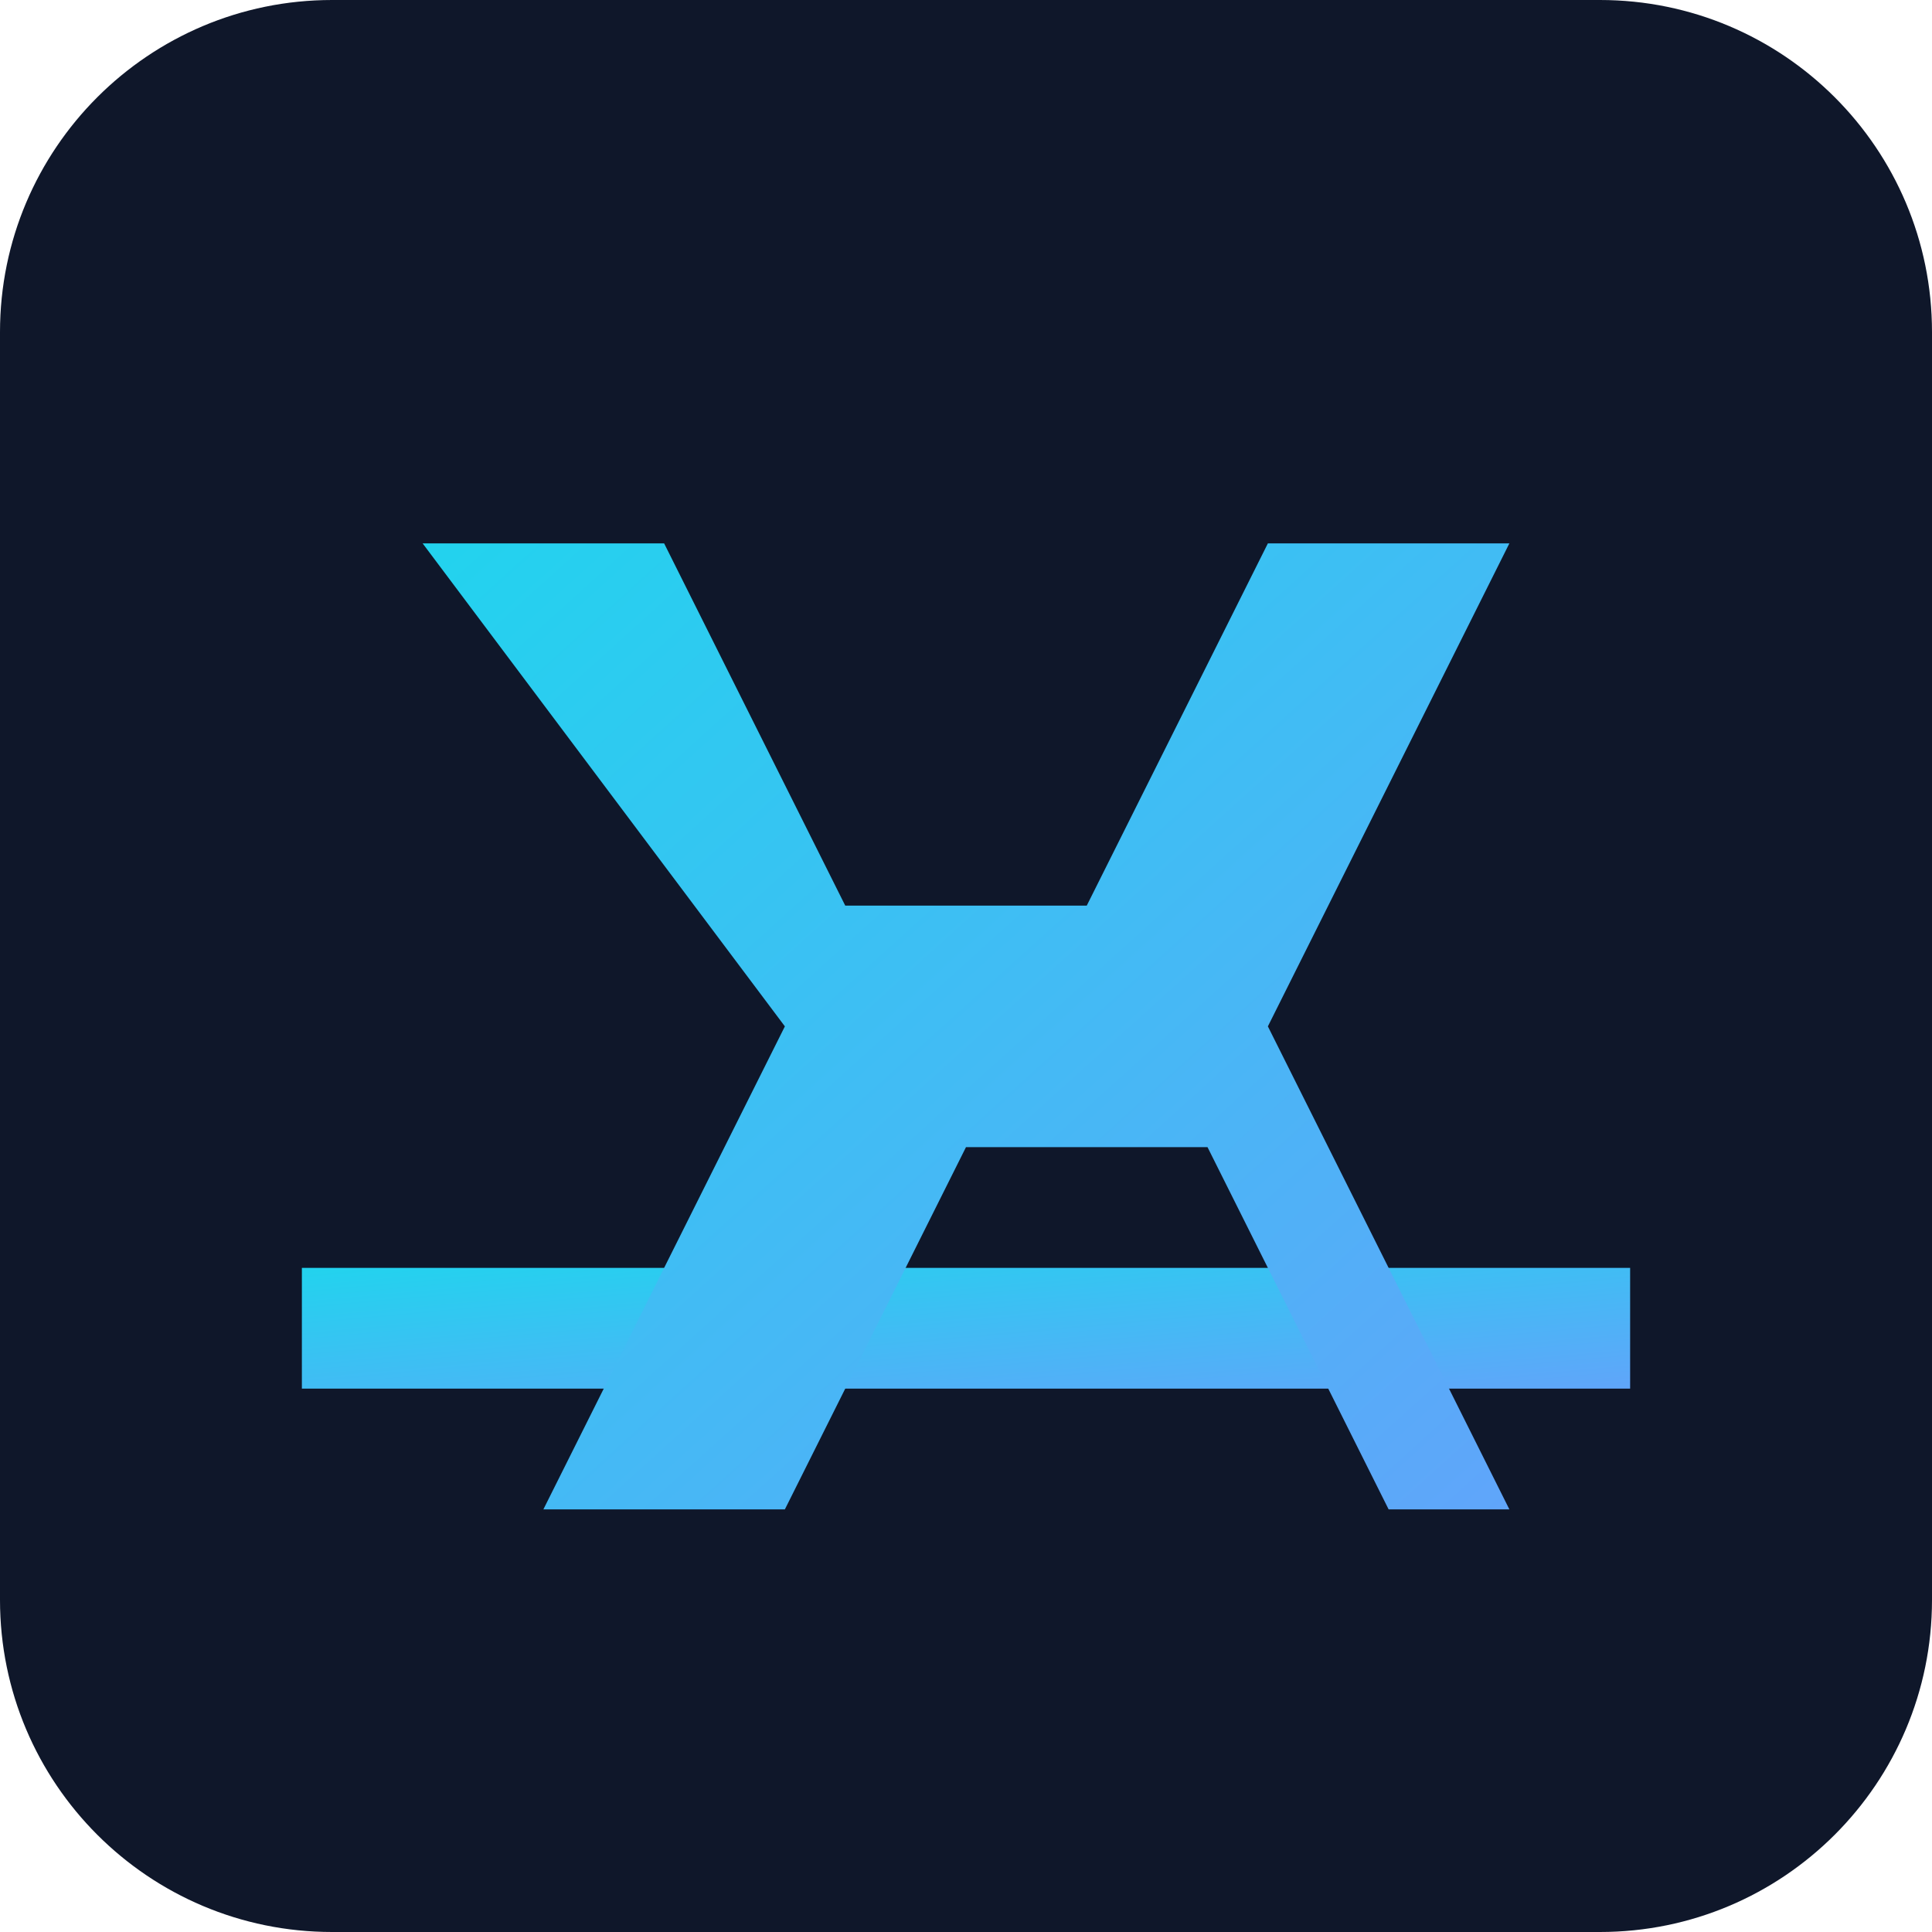
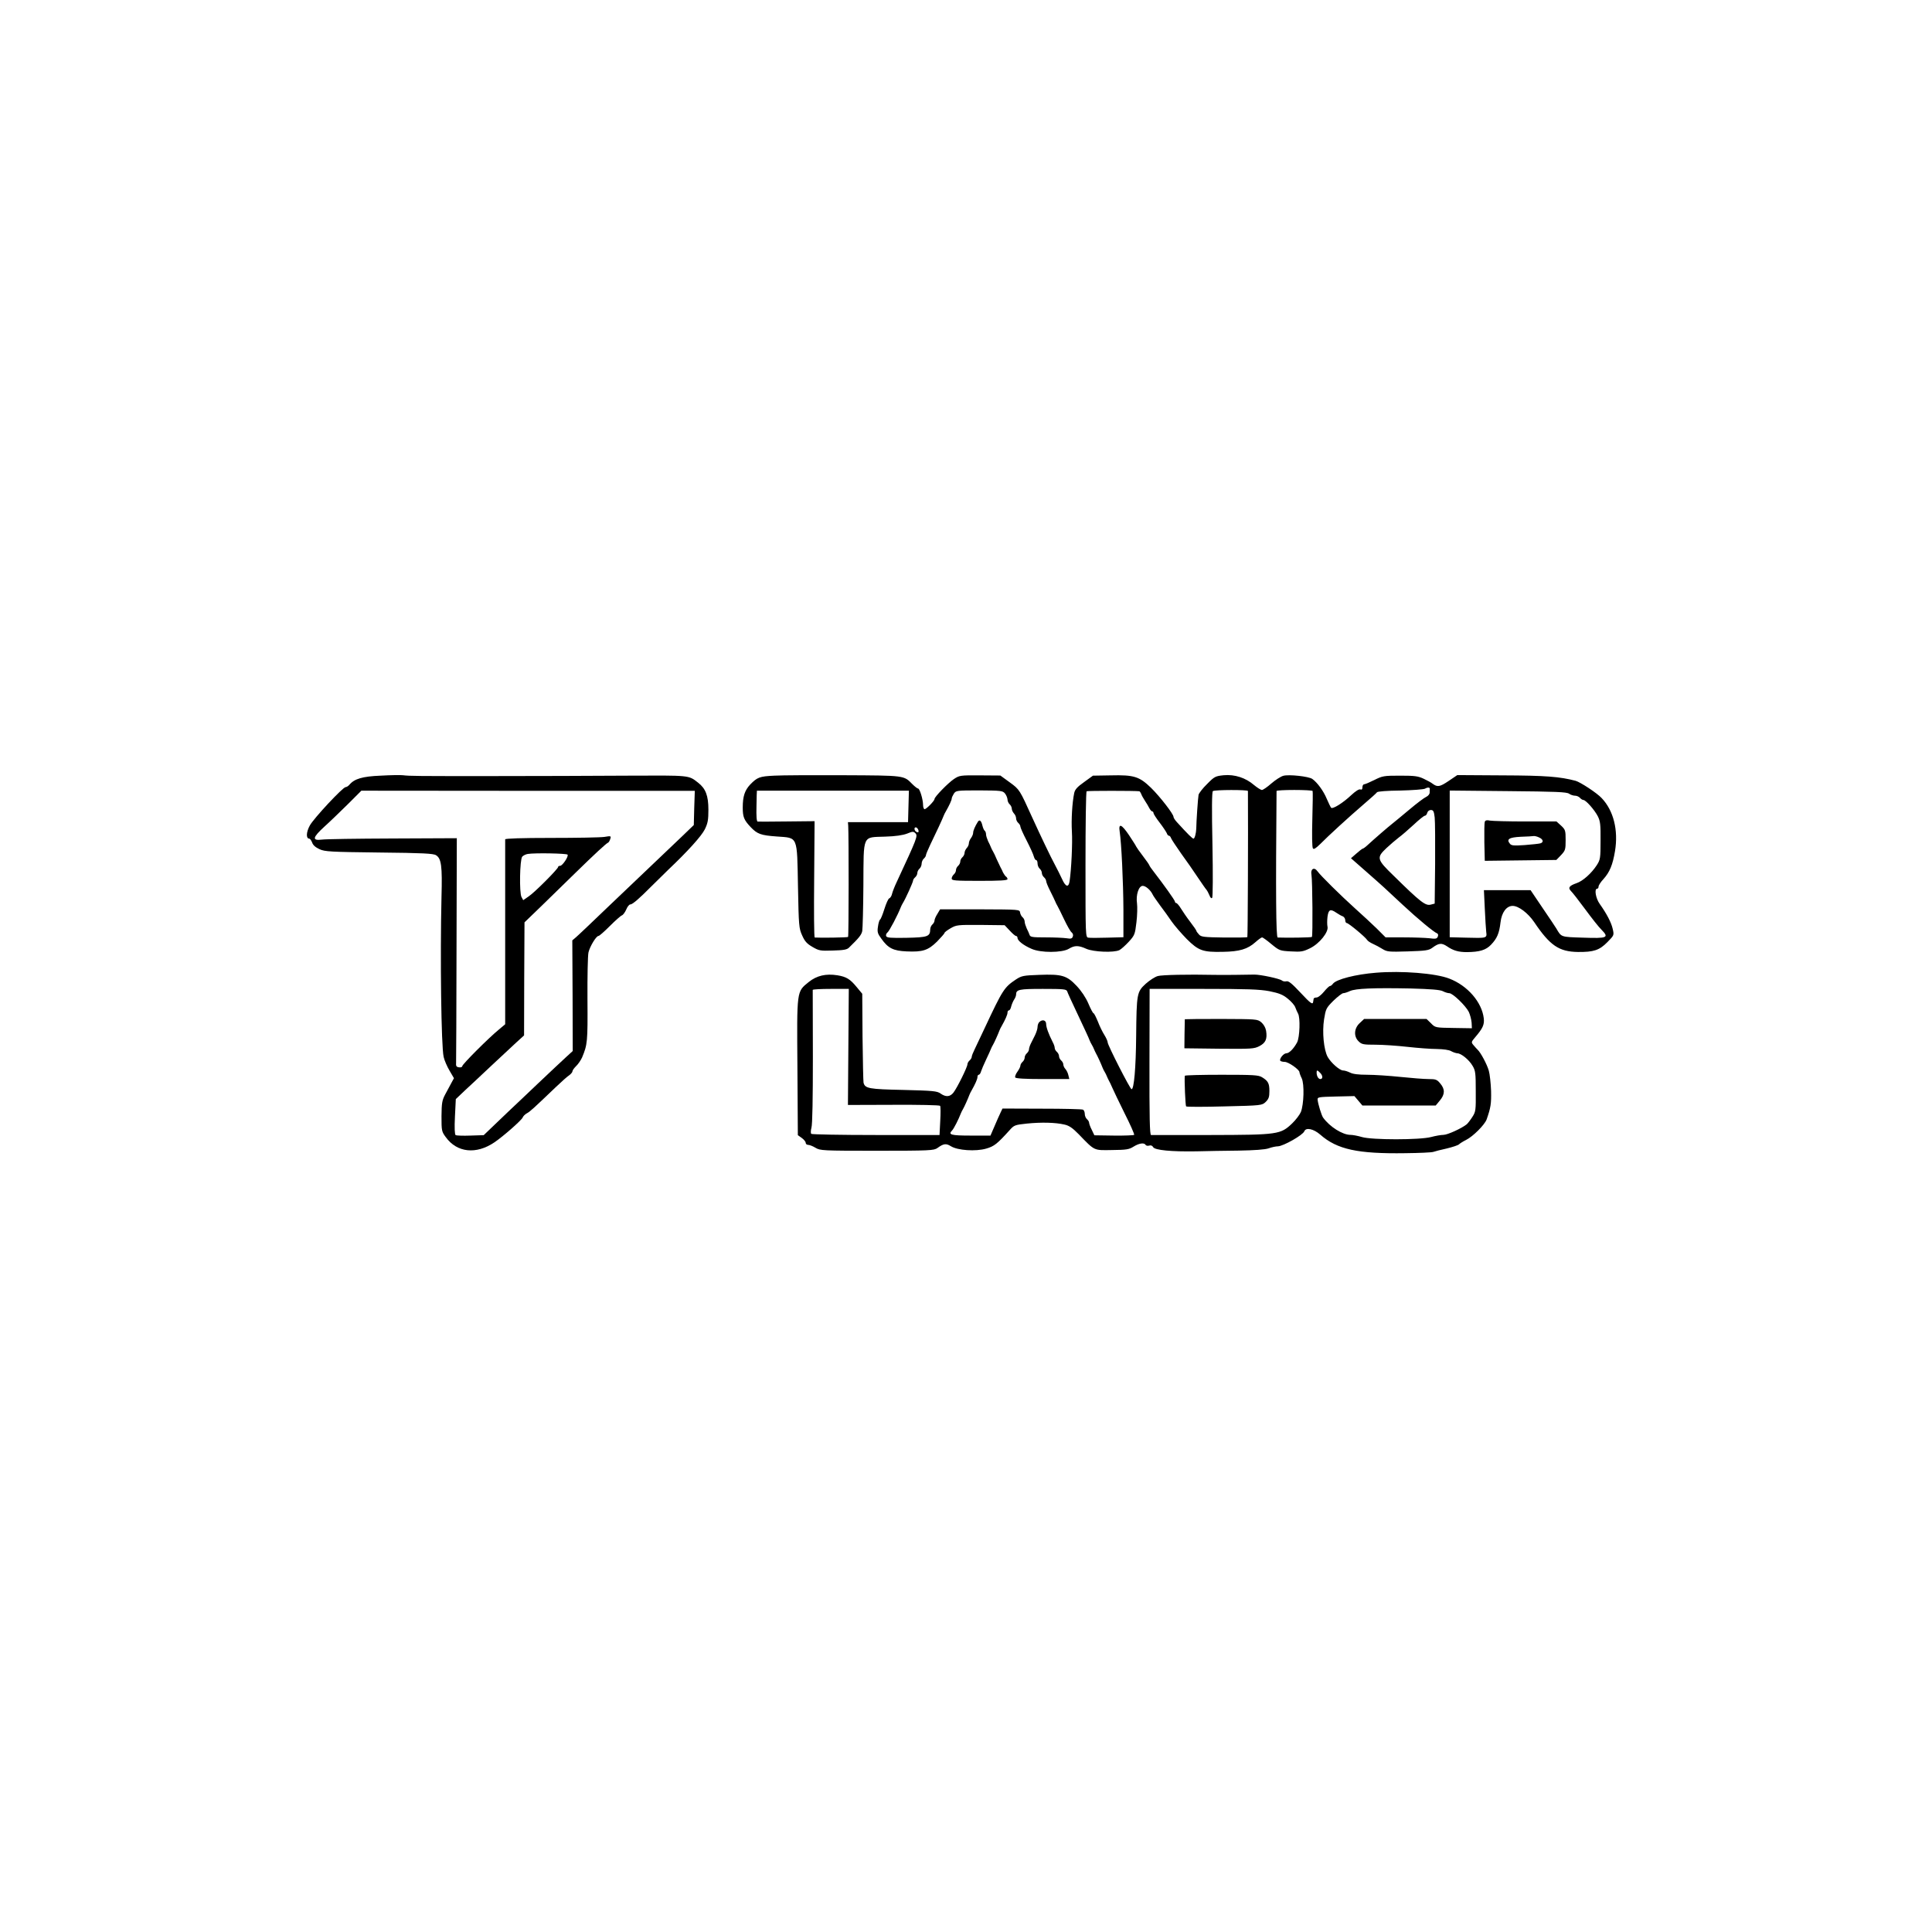
- <svg xmlns="http://www.w3.org/2000/svg" width="512" height="512" viewBox="0 0 128 128">
-   <defs>
-     <linearGradient id="g" x1="0" x2="1" y1="0" y2="1">
-       <stop offset="0" stop-color="#22d3ee" />
-       <stop offset="1" stop-color="#60a5fa" />
-     </linearGradient>
-   </defs>
-   <rect width="128" height="128" rx="22" fill="#0f172a" />
-   <g fill="url(#g)">
-     <path d="M20 84h88v8H20z" />
-     <path d="M28 36h16l12 24h16l12-24h16l-16 32 16 32H92l-12-24H64L52 100H36l16-32z" />
+ <svg xmlns="http://www.w3.org/2000/svg" version="1.0" width="1350pt" height="1350pt" viewBox="0 0 1350 1350" preserveAspectRatio="xMidYMid meet">
+   <g transform="translate(0,1350) scale(0.1,-0.1)" fill="#000000" stroke="none">
+     <path d="M2660 8080 c-128 -5 -184 -22 -219 -64 -8 -9 -19 -16 -26 -16 -19 0 -221 -216 -250 -268 -25 -45 -28 -92 -4 -92 5 0 14 -12 20 -27 6 -19 24 -34 52 -47 38 -17 75 -19 417 -23 305 -3 379 -7 397 -19 37 -23 44 -76 38 -290 -10 -423 -2 -1045 15 -1119 5 -24 24 -67 41 -96 l31 -53 -19 -35 c-10 -19 -29 -55 -43 -80 -21 -40 -24 -59 -25 -151 0 -101 1 -107 30 -146 78 -108 212 -123 340 -36 62 42 189 154 197 173 4 10 17 23 30 30 22 12 42 30 203 184 39 37 80 74 93 82 12 9 22 21 22 27 0 7 12 23 26 37 14 13 32 40 41 59 38 91 40 110 38 405 -1 160 2 308 7 330 10 42 54 115 70 115 6 0 41 31 79 69 38 38 76 72 85 75 8 3 22 22 30 41 8 19 20 35 28 35 15 0 61 39 149 128 34 34 87 86 117 115 135 128 231 234 255 282 21 43 25 66 25 137 0 98 -19 148 -72 189 -68 53 -52 51 -497 49 -229 -1 -432 -2 -451 -2 -19 0 -251 0 -515 -1 -499 0 -550 0 -600 6 -16 2 -86 1 -155 -3z m2191 -226 l-3 -119 -83 -80 c-81 -77 -286 -273 -504 -480 -58 -55 -128 -122 -157 -150 -28 -27 -64 -60 -78 -73 l-27 -23 2 -386 1 -387 -48 -44 c-27 -25 -116 -108 -198 -186 -81 -78 -167 -158 -190 -180 -22 -21 -74 -70 -113 -108 l-73 -70 -93 -3 c-51 -2 -98 0 -103 3 -7 5 -9 51 -5 130 l6 122 61 58 c34 31 117 109 185 173 68 64 148 138 177 165 l54 49 1 395 2 395 114 110 c62 61 171 167 242 236 135 132 214 205 228 211 5 2 11 13 15 25 7 22 6 23 -41 15 -26 -4 -193 -7 -371 -7 -208 0 -322 -4 -322 -10 0 -5 0 -299 0 -651 l0 -641 -44 -37 c-71 -58 -256 -243 -256 -256 0 -6 -10 -10 -22 -8 -19 2 -23 9 -21 33 1 17 2 376 3 799 l2 769 -449 -2 c-246 -1 -469 -4 -495 -8 -69 -8 -64 15 19 91 37 33 110 104 163 156 l95 95 1165 -1 1165 0 -4 -120z m-885 -326 c8 -13 -36 -78 -52 -78 -8 0 -14 -3 -14 -8 0 -13 -164 -178 -205 -205 l-39 -27 -12 22 c-16 30 -12 261 5 282 7 8 25 17 39 19 49 8 273 4 278 -5z" />
+     <path d="M5410 8080 c-103 -5 -118 -11 -168 -62 -38 -41 -52 -82 -52 -161 0 -66 9 -87 54 -135 47 -50 72 -59 184 -67 150 -11 141 9 148 -352 5 -273 7 -291 29 -339 18 -41 33 -58 71 -80 46 -27 55 -29 143 -26 74 2 99 6 113 20 70 68 87 89 93 116 3 17 7 163 8 323 2 357 -9 331 152 337 73 2 124 10 153 21 39 16 45 16 58 3 19 -19 13 -33 -131 -343 -13 -27 -27 -63 -31 -78 -3 -16 -12 -31 -20 -34 -7 -2 -22 -36 -34 -74 -12 -38 -25 -71 -30 -74 -5 -3 -12 -25 -15 -49 -6 -37 -3 -49 22 -83 48 -69 85 -87 178 -91 112 -5 150 7 213 69 28 29 52 56 52 60 0 5 19 19 43 33 40 23 48 24 210 23 l167 -2 35 -37 c19 -21 39 -38 44 -38 6 0 11 -6 11 -14 0 -19 42 -52 98 -76 64 -29 213 -28 260 0 41 25 68 25 123 0 50 -22 192 -28 231 -9 13 7 42 33 66 59 41 45 43 52 53 136 6 49 7 108 4 131 -9 60 12 123 40 123 21 0 55 -30 69 -60 3 -8 27 -42 51 -75 25 -33 62 -84 82 -114 21 -30 69 -85 106 -123 82 -81 111 -92 252 -89 116 2 172 18 228 68 20 18 41 33 46 33 5 0 34 -21 65 -47 55 -45 59 -47 136 -51 71 -4 85 -2 134 22 66 32 131 114 122 151 -3 13 -3 44 0 69 7 51 20 57 62 28 15 -10 35 -22 45 -25 9 -4 17 -16 17 -27 0 -11 5 -20 11 -20 12 0 129 -97 142 -118 4 -7 22 -19 40 -27 18 -8 48 -24 67 -36 32 -20 46 -21 177 -17 124 4 147 7 171 25 46 34 65 36 104 10 42 -29 79 -40 138 -40 89 1 133 14 169 52 42 44 57 79 66 156 8 70 42 115 85 115 41 0 107 -50 150 -113 111 -165 174 -207 306 -209 110 -1 150 12 206 69 47 48 47 48 37 92 -10 45 -42 106 -91 175 -28 39 -39 106 -18 106 6 0 10 7 10 15 0 8 15 32 34 52 44 49 65 100 81 196 24 146 -10 283 -93 370 -33 36 -148 111 -182 121 -110 29 -209 37 -510 38 l-317 2 -62 -42 c-61 -41 -77 -43 -111 -18 -8 7 -36 22 -61 34 -40 19 -63 22 -166 22 -114 0 -123 -2 -179 -30 -32 -16 -65 -30 -71 -30 -7 0 -13 -9 -13 -21 0 -15 -5 -19 -15 -15 -9 3 -33 -12 -63 -40 -57 -54 -130 -100 -141 -88 -4 5 -18 34 -31 64 -22 53 -65 112 -100 137 -25 18 -165 33 -203 22 -18 -5 -55 -29 -84 -54 -28 -25 -58 -45 -65 -45 -8 0 -33 16 -56 35 -58 50 -134 75 -211 68 -58 -6 -65 -9 -116 -61 -31 -30 -57 -64 -60 -76 -4 -18 -16 -194 -16 -236 -1 -32 -11 -70 -19 -70 -8 0 -37 28 -117 116 -13 14 -23 30 -23 36 0 20 -94 141 -157 203 -82 79 -118 91 -282 87 l-124 -2 -62 -45 c-48 -34 -64 -52 -69 -77 -14 -67 -21 -185 -16 -270 5 -78 -4 -264 -16 -345 -7 -47 -28 -41 -53 15 -12 26 -34 70 -49 98 -30 55 -101 204 -158 329 -89 196 -89 198 -158 248 l-66 48 -142 1 c-139 1 -144 0 -183 -26 -40 -27 -135 -124 -135 -139 0 -14 -63 -77 -71 -71 -5 3 -9 16 -9 29 0 38 -23 115 -35 115 -5 0 -23 14 -40 31 -60 61 -51 60 -478 62 -216 1 -435 0 -487 -3z m4581 -93 c-1 -4 -1 -15 -1 -25 0 -11 -11 -24 -24 -30 -14 -6 -67 -46 -118 -89 -51 -43 -106 -88 -121 -100 -27 -21 -123 -104 -173 -150 -14 -13 -28 -23 -32 -23 -4 -1 -24 -16 -44 -34 l-38 -33 107 -94 c124 -109 119 -105 254 -231 105 -98 220 -193 241 -200 7 -3 9 -12 5 -22 -6 -16 -15 -18 -60 -12 -28 3 -109 6 -178 6 l-127 0 -63 63 c-35 34 -102 96 -149 138 -101 91 -243 231 -264 261 -23 32 -50 17 -42 -25 7 -42 10 -426 3 -434 -5 -4 -169 -7 -239 -4 -12 1 -14 304 -8 1024 0 4 56 7 124 7 69 0 126 -3 128 -7 2 -5 1 -93 -2 -198 -3 -108 -2 -195 4 -203 6 -9 19 -1 51 30 55 56 199 188 305 279 47 40 88 77 92 83 4 6 70 11 162 12 86 2 164 8 173 13 19 11 35 10 34 -2z m-3643 -122 l-3 -110 -210 0 -210 0 2 -25 c4 -68 4 -773 -1 -777 -4 -4 -190 -7 -233 -4 -5 1 -6 184 -4 407 l3 406 -193 -2 c-107 -1 -199 -2 -205 -1 -7 1 -10 38 -8 109 1 59 2 107 3 107 1 0 240 0 531 0 l531 0 -3 -110z m674 91 c10 -12 17 -31 18 -42 0 -12 7 -27 15 -34 8 -7 15 -21 15 -31 0 -9 7 -24 15 -33 8 -8 15 -23 15 -34 0 -11 7 -25 15 -32 8 -7 15 -18 15 -26 0 -7 20 -52 44 -98 24 -47 47 -97 50 -111 4 -14 11 -25 16 -25 6 0 10 -11 10 -24 0 -13 7 -29 15 -36 8 -7 15 -20 15 -30 0 -10 7 -23 15 -30 8 -7 15 -19 15 -26 0 -8 13 -40 29 -71 16 -32 32 -65 35 -73 3 -8 10 -22 15 -30 5 -8 26 -51 47 -95 21 -44 44 -85 53 -91 8 -7 12 -18 7 -29 -5 -14 -14 -16 -44 -11 -20 3 -86 6 -145 6 -94 0 -108 2 -113 18 -3 9 -12 30 -20 45 -7 16 -14 37 -14 47 0 9 -6 23 -14 30 -8 6 -16 21 -18 33 -3 22 -3 22 -281 23 l-278 0 -19 -32 c-11 -17 -20 -38 -20 -46 0 -9 -7 -21 -15 -28 -8 -7 -15 -22 -15 -34 -1 -50 -17 -56 -165 -59 -111 -2 -138 0 -143 12 -3 7 1 19 9 25 13 9 73 124 93 176 3 8 10 22 15 30 19 30 71 146 71 156 0 7 7 17 15 24 8 7 15 20 15 30 0 10 7 23 15 30 8 7 15 23 15 35 0 12 7 28 15 35 8 7 15 18 15 24 0 6 14 39 30 73 38 78 87 183 94 203 3 8 10 22 15 30 24 42 41 79 41 89 0 7 7 22 15 35 15 22 19 23 178 23 151 -1 163 -2 179 -21z m939 15 c4 -1 9 -9 13 -18 3 -10 15 -31 26 -48 11 -16 25 -40 31 -52 7 -13 16 -23 21 -23 4 0 8 -5 8 -11 0 -6 19 -36 43 -67 24 -31 46 -65 50 -74 3 -10 10 -18 16 -18 5 0 11 -8 14 -17 4 -10 36 -58 71 -108 36 -49 88 -124 115 -165 28 -41 55 -81 61 -87 6 -7 15 -25 21 -39 6 -16 13 -24 19 -18 5 5 6 165 2 374 -5 242 -4 367 3 372 13 10 245 10 245 1 2 -310 -1 -1017 -4 -1021 -3 -3 -76 -4 -163 -3 -140 2 -160 4 -175 21 -10 11 -18 22 -18 25 0 4 -19 32 -43 63 -24 31 -53 74 -66 95 -12 20 -27 37 -32 37 -5 0 -9 5 -9 10 0 9 -77 117 -152 214 -13 16 -25 34 -27 40 -2 6 -23 36 -46 66 -23 30 -44 60 -46 65 -2 6 -24 40 -49 78 -53 79 -76 88 -66 25 12 -78 25 -350 26 -545 l0 -192 -112 -3 c-62 -2 -122 -2 -133 0 -20 3 -20 10 -20 510 0 279 3 510 8 513 5 4 337 4 368 0z m3003 -17 c11 -8 30 -14 42 -14 12 0 27 -7 34 -15 7 -8 18 -15 24 -15 17 0 78 -69 101 -114 17 -34 20 -59 19 -170 0 -123 -2 -133 -26 -171 -37 -57 -97 -111 -141 -126 -52 -18 -62 -32 -40 -55 10 -9 55 -67 100 -128 45 -61 96 -126 114 -143 54 -55 41 -61 -128 -55 -159 5 -152 3 -188 64 -5 9 -48 73 -95 142 l-85 126 -163 0 -163 0 6 -127 c3 -71 8 -144 10 -164 6 -45 6 -45 -142 -41 l-113 3 0 513 0 512 407 -4 c333 -3 410 -6 427 -18z m-939 -166 c3 -29 4 -176 3 -327 l-3 -275 -27 -7 c-37 -10 -72 17 -260 202 -118 114 -121 126 -50 193 26 24 64 57 85 73 21 15 68 56 105 90 37 35 72 63 78 63 7 0 14 9 17 20 3 12 14 20 25 20 17 0 22 -8 27 -52z m-3607 -91 c2 -12 -1 -15 -12 -11 -19 7 -22 38 -3 32 6 -3 13 -12 15 -21z" />
+     <path d="M6833 7758 c-20 -32 -33 -62 -33 -77 0 -10 -7 -26 -15 -37 -8 -10 -15 -27 -15 -37 0 -10 -7 -25 -15 -33 -8 -9 -15 -24 -15 -33 0 -10 -7 -24 -15 -31 -8 -7 -15 -20 -15 -30 0 -10 -7 -23 -15 -30 -8 -7 -15 -20 -15 -30 0 -10 -7 -23 -15 -30 -8 -7 -15 -20 -15 -29 0 -14 22 -16 195 -16 144 0 195 3 195 12 0 6 -5 15 -11 18 -5 4 -14 17 -20 28 -5 12 -13 29 -18 37 -4 8 -16 33 -26 55 -9 22 -21 47 -26 55 -5 8 -12 22 -15 30 -3 8 -12 28 -20 43 -7 16 -14 37 -14 47 0 10 -4 21 -9 25 -5 3 -12 19 -16 35 -8 35 -20 46 -32 28z" />
+     <path d="M10375 7758 c-3 -8 -4 -72 -3 -144 l3 -129 250 3 250 3 33 34 c30 32 32 39 32 105 0 67 -2 73 -32 101 l-32 29 -217 0 c-119 0 -230 3 -248 6 -22 5 -32 2 -36 -8z m380 -110 c29 -13 33 -34 8 -41 -10 -3 -59 -8 -109 -12 -75 -5 -93 -4 -103 9 -27 32 -6 45 76 49 43 1 83 4 90 5 7 1 24 -3 38 -10z" />
+     <path d="M9615 6703 c-141 -11 -278 -46 -301 -77 -6 -9 -16 -16 -21 -16 -5 0 -24 -18 -42 -40 -18 -22 -41 -40 -51 -40 -11 0 -21 -4 -21 -10 -1 -5 -2 -14 -3 -19 -3 -24 -17 -14 -89 63 -59 63 -83 83 -98 79 -10 -3 -25 0 -32 6 -16 13 -148 41 -191 41 -17 0 -80 -1 -141 -2 -60 0 -123 -1 -140 0 -185 4 -364 0 -394 -8 -20 -5 -58 -30 -85 -54 -62 -57 -64 -68 -67 -366 -2 -223 -15 -371 -32 -371 -10 0 -167 308 -167 327 0 8 -10 31 -23 52 -13 20 -34 63 -46 95 -13 31 -26 57 -30 57 -4 0 -20 30 -36 68 -18 42 -49 88 -82 123 -69 73 -103 83 -262 77 -110 -4 -122 -6 -162 -32 -82 -55 -92 -70 -219 -341 -28 -60 -60 -127 -70 -148 -11 -22 -20 -45 -20 -52 0 -7 -7 -18 -15 -25 -8 -7 -15 -19 -15 -27 0 -19 -72 -165 -98 -198 -24 -30 -53 -32 -90 -6 -24 17 -51 20 -259 25 -242 5 -269 10 -279 51 -2 11 -5 155 -7 320 l-2 301 -39 47 c-45 55 -72 72 -134 82 -81 13 -145 -2 -201 -47 -85 -69 -83 -54 -79 -597 l3 -473 28 -20 c15 -11 27 -26 27 -34 0 -8 8 -14 18 -14 9 0 32 -9 50 -20 33 -20 49 -21 430 -21 369 0 398 2 422 19 43 31 60 34 94 13 47 -30 175 -38 247 -17 56 16 77 33 163 128 32 36 37 38 122 47 100 10 198 8 262 -7 32 -7 56 -23 100 -68 114 -118 103 -112 233 -110 99 1 119 4 150 24 39 24 74 29 84 12 4 -6 15 -8 25 -5 12 4 22 0 28 -11 12 -21 128 -32 302 -29 69 2 202 4 295 5 110 2 184 7 210 16 22 8 51 14 65 14 39 2 173 78 184 105 11 29 65 17 111 -23 118 -104 262 -135 595 -130 96 1 184 5 195 9 11 4 54 15 95 24 41 10 80 23 85 29 6 6 28 20 50 31 48 24 129 105 143 143 29 83 33 110 31 200 -2 53 -9 117 -16 141 -13 45 -57 127 -78 146 -6 6 -19 20 -28 31 -18 21 -17 23 10 55 54 63 66 89 61 133 -13 113 -113 229 -241 278 -94 37 -333 56 -512 41z m467 -129 c15 -8 35 -14 45 -14 24 0 113 -86 136 -130 9 -19 18 -53 20 -75 l2 -40 -128 2 c-128 2 -128 2 -158 33 l-31 30 -218 0 -218 0 -31 -29 c-40 -37 -43 -94 -7 -128 21 -21 34 -23 117 -23 52 0 153 -7 224 -15 72 -8 164 -15 205 -15 46 -1 85 -6 100 -15 14 -8 33 -14 43 -15 27 0 83 -46 107 -88 20 -33 22 -52 22 -177 1 -133 0 -143 -24 -180 -14 -22 -32 -45 -39 -51 -36 -29 -135 -74 -163 -74 -17 0 -56 -7 -86 -15 -78 -21 -415 -21 -484 0 -27 8 -63 15 -79 15 -56 0 -145 56 -192 121 -11 16 -35 94 -38 124 -2 19 5 20 127 23 l130 3 28 -33 28 -33 256 0 256 0 29 35 c36 43 37 79 3 119 -23 28 -32 31 -82 31 -32 0 -120 7 -197 15 -77 8 -181 15 -231 15 -62 0 -101 5 -120 15 -16 8 -38 15 -49 15 -24 0 -85 54 -108 95 -27 50 -39 173 -25 262 12 73 14 79 65 130 30 29 61 53 69 53 9 0 30 7 47 15 40 18 163 23 422 18 144 -4 207 -9 227 -19z m-4154 -389 l-3 -406 319 1 c175 1 321 -2 325 -7 4 -4 4 -52 1 -106 l-5 -98 -444 0 c-244 0 -448 4 -452 8 -5 5 -4 24 1 43 7 22 10 208 10 495 -1 253 -1 463 -1 468 1 4 57 7 127 7 l125 0 -3 -405z m1529 388 c3 -10 32 -74 65 -143 63 -134 83 -176 92 -200 3 -8 10 -22 15 -30 5 -8 12 -22 15 -30 3 -8 10 -22 14 -30 9 -15 35 -71 46 -100 3 -8 10 -22 15 -30 5 -8 12 -22 15 -30 3 -8 10 -22 14 -30 5 -8 16 -31 24 -50 8 -19 47 -100 86 -179 40 -79 70 -147 67 -151 -2 -3 -66 -6 -141 -5 l-137 2 -18 38 c-11 21 -19 44 -19 51 0 6 -7 17 -15 24 -8 7 -15 23 -15 36 0 12 -5 26 -12 30 -6 4 -135 7 -287 7 l-276 1 -12 -25 c-11 -23 -24 -52 -57 -129 l-15 -35 -137 0 c-139 0 -161 6 -131 36 12 12 45 77 61 119 3 8 10 22 15 30 9 15 35 73 45 100 3 8 10 22 15 30 26 46 41 80 41 94 0 9 4 16 9 16 5 0 13 10 16 23 4 12 19 49 35 82 16 33 31 67 34 75 3 8 10 22 15 30 9 15 35 73 45 100 3 8 10 22 15 30 26 46 41 80 41 94 0 9 4 16 10 16 5 0 13 12 16 28 4 15 13 36 20 47 8 11 14 27 14 35 0 36 21 40 187 40 147 0 164 -2 170 -17z m1413 1 c68 -14 94 -24 128 -52 24 -19 48 -46 53 -61 5 -14 14 -34 19 -43 17 -29 12 -165 -6 -201 -23 -43 -55 -77 -76 -77 -19 0 -50 -39 -42 -52 3 -4 17 -8 31 -8 26 0 103 -54 103 -72 0 -5 7 -25 16 -43 19 -41 15 -181 -6 -235 -8 -19 -35 -55 -61 -80 -81 -77 -98 -80 -569 -81 -223 0 -410 0 -417 0 -9 1 -12 121 -11 511 l1 510 376 0 c308 0 391 -3 461 -16z m354 -570 c20 -19 21 -44 2 -44 -14 0 -26 21 -26 46 0 18 5 18 24 -2z" />
+     <path d="M7262 6358 c-7 -7 -12 -22 -12 -34 0 -12 -8 -37 -17 -56 -9 -18 -22 -45 -30 -60 -7 -14 -13 -33 -13 -41 0 -8 -7 -20 -15 -27 -8 -7 -15 -20 -15 -30 0 -10 -7 -23 -15 -30 -8 -7 -15 -19 -15 -27 0 -7 -10 -27 -21 -42 -12 -16 -18 -34 -15 -40 5 -7 69 -11 193 -11 l185 0 -7 28 c-3 15 -13 34 -21 43 -8 8 -14 23 -14 31 0 9 -7 21 -15 28 -8 7 -15 20 -15 30 0 10 -7 23 -15 30 -8 7 -15 19 -15 27 0 8 -6 27 -14 41 -29 57 -46 104 -46 127 0 27 -27 34 -48 13z" />
+     <path d="M8279 6378 c0 -2 -1 -48 -2 -103 l-1 -100 242 -3 c227 -2 245 -1 282 18 44 23 56 50 47 107 -4 23 -17 45 -34 60 -27 22 -33 22 -280 23 -139 0 -253 -1 -254 -2z" />
+     <path d="M8279 5983 c-4 -26 4 -209 9 -214 4 -4 125 -4 268 0 260 6 262 7 288 31 21 21 26 34 26 76 0 54 -9 71 -52 97 -24 15 -61 17 -283 17 -140 0 -256 -3 -256 -7z" />
  </g>
</svg>
